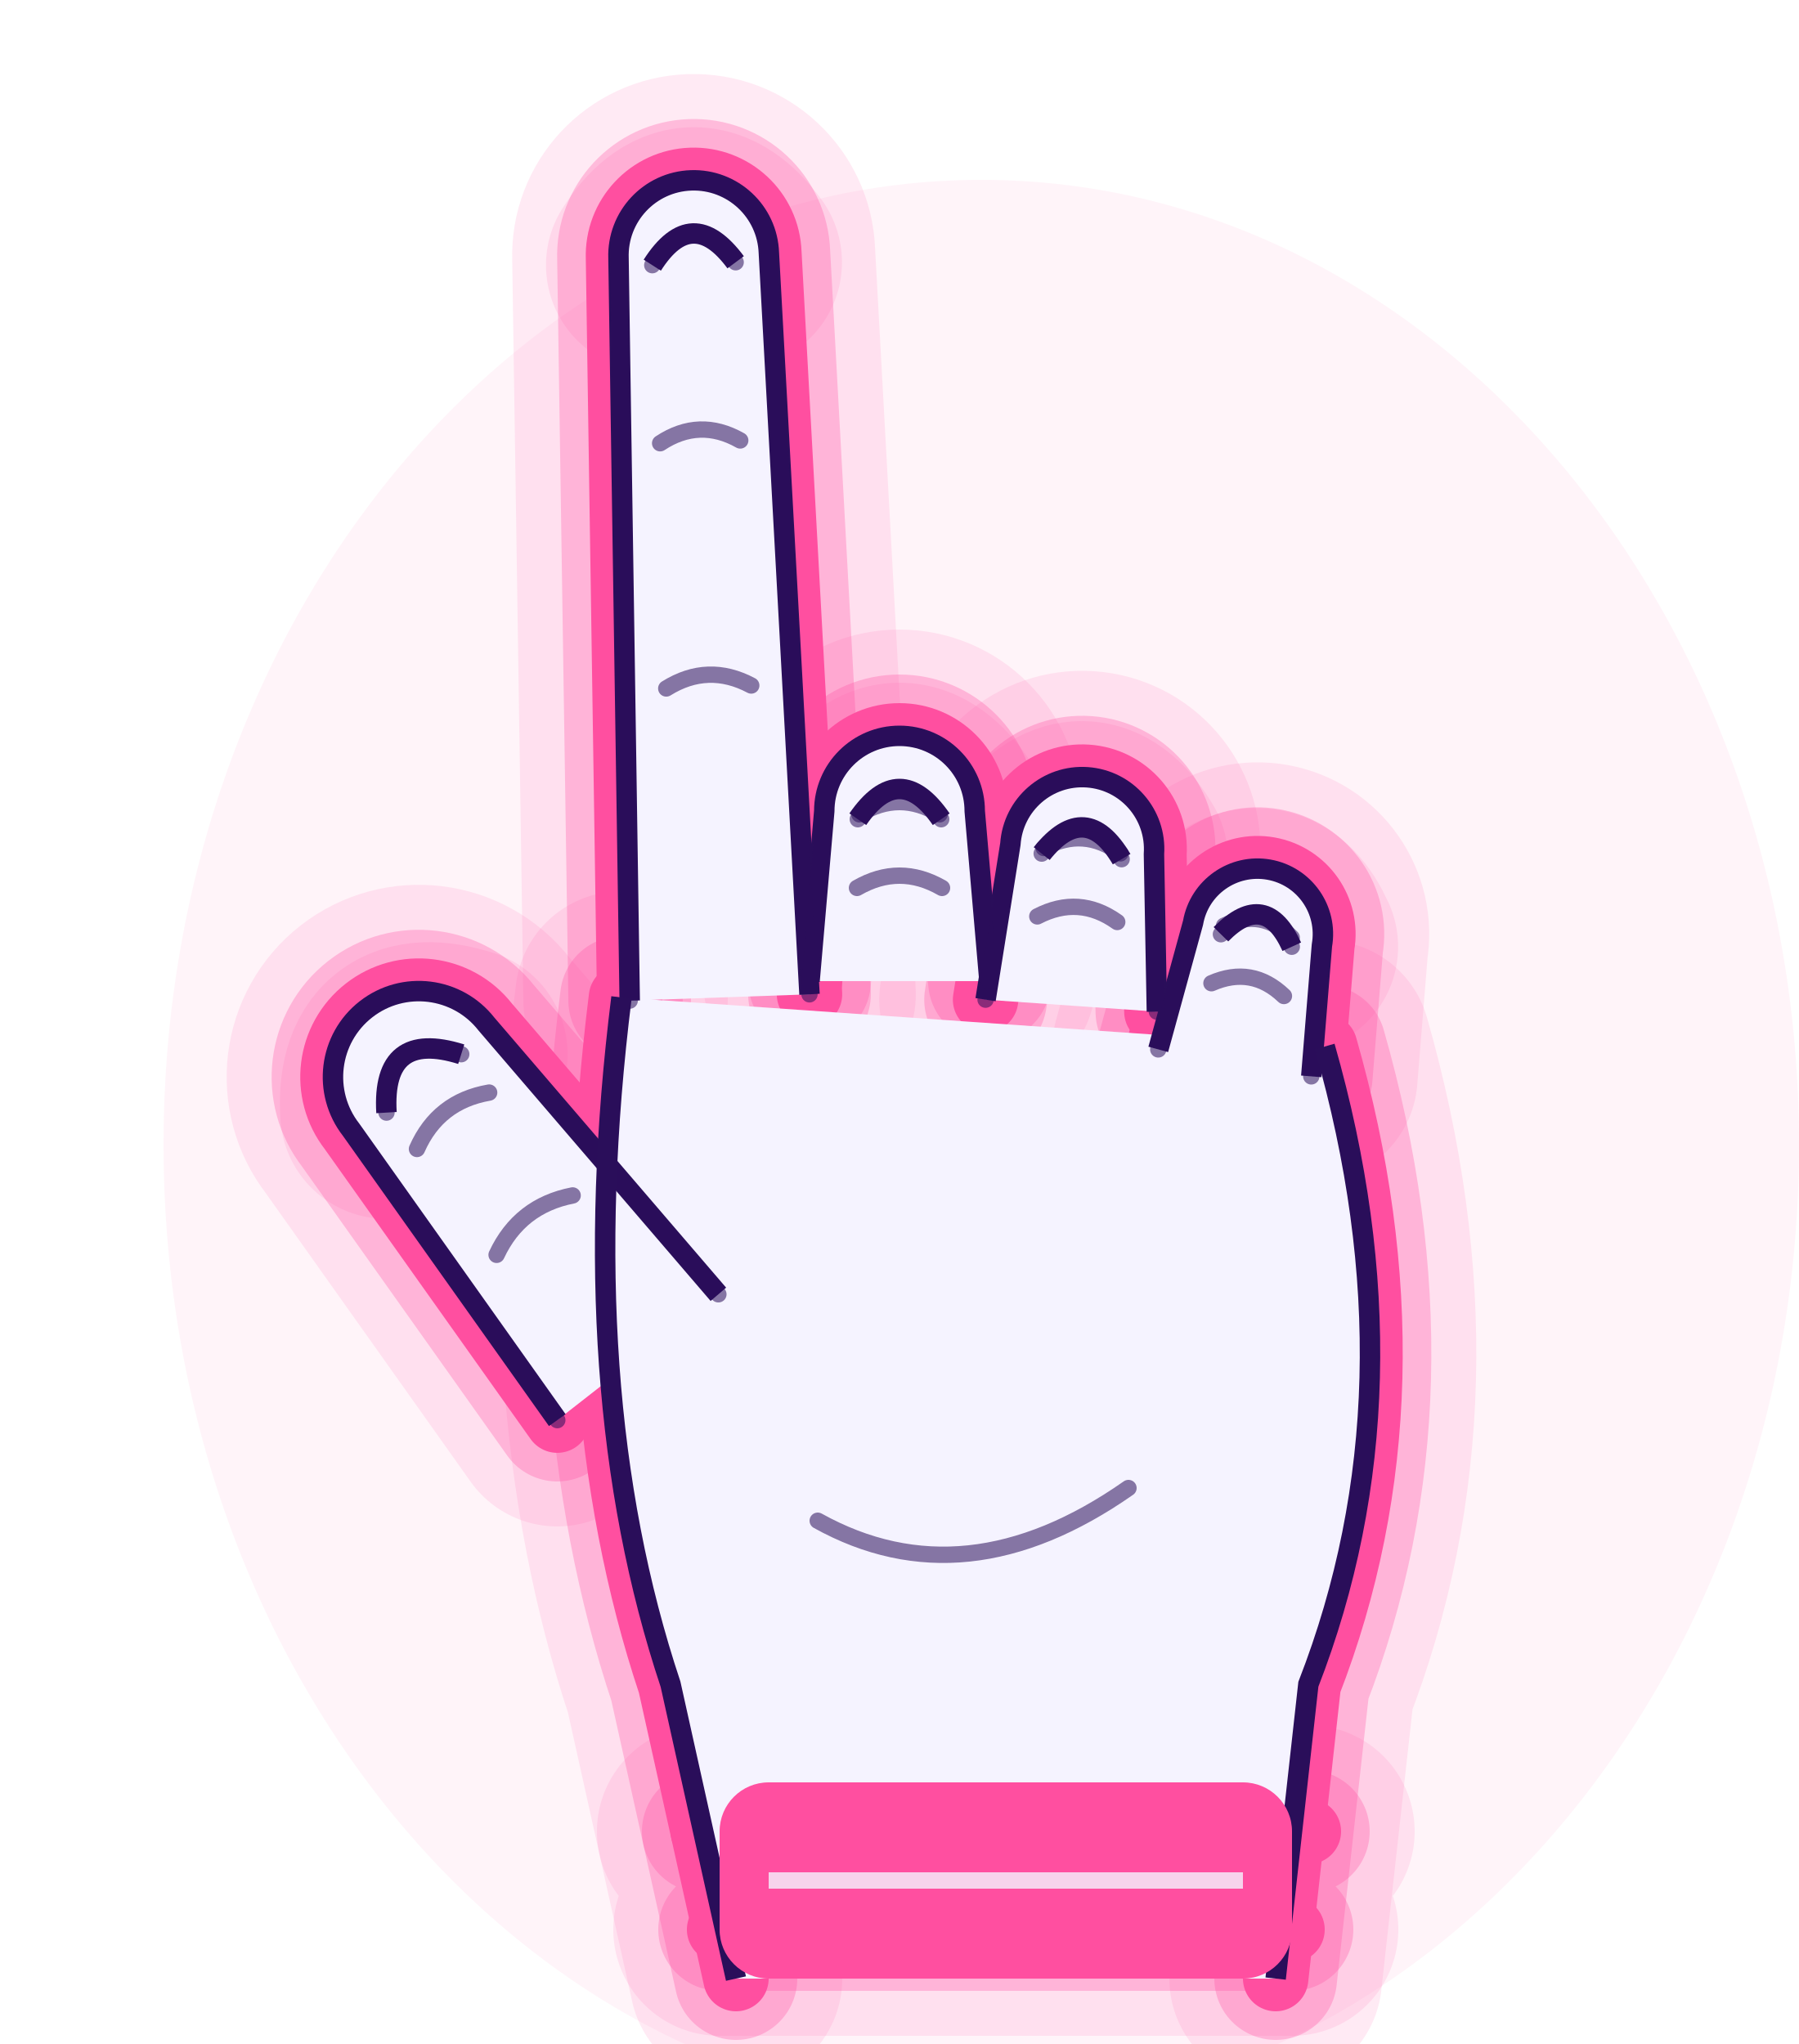
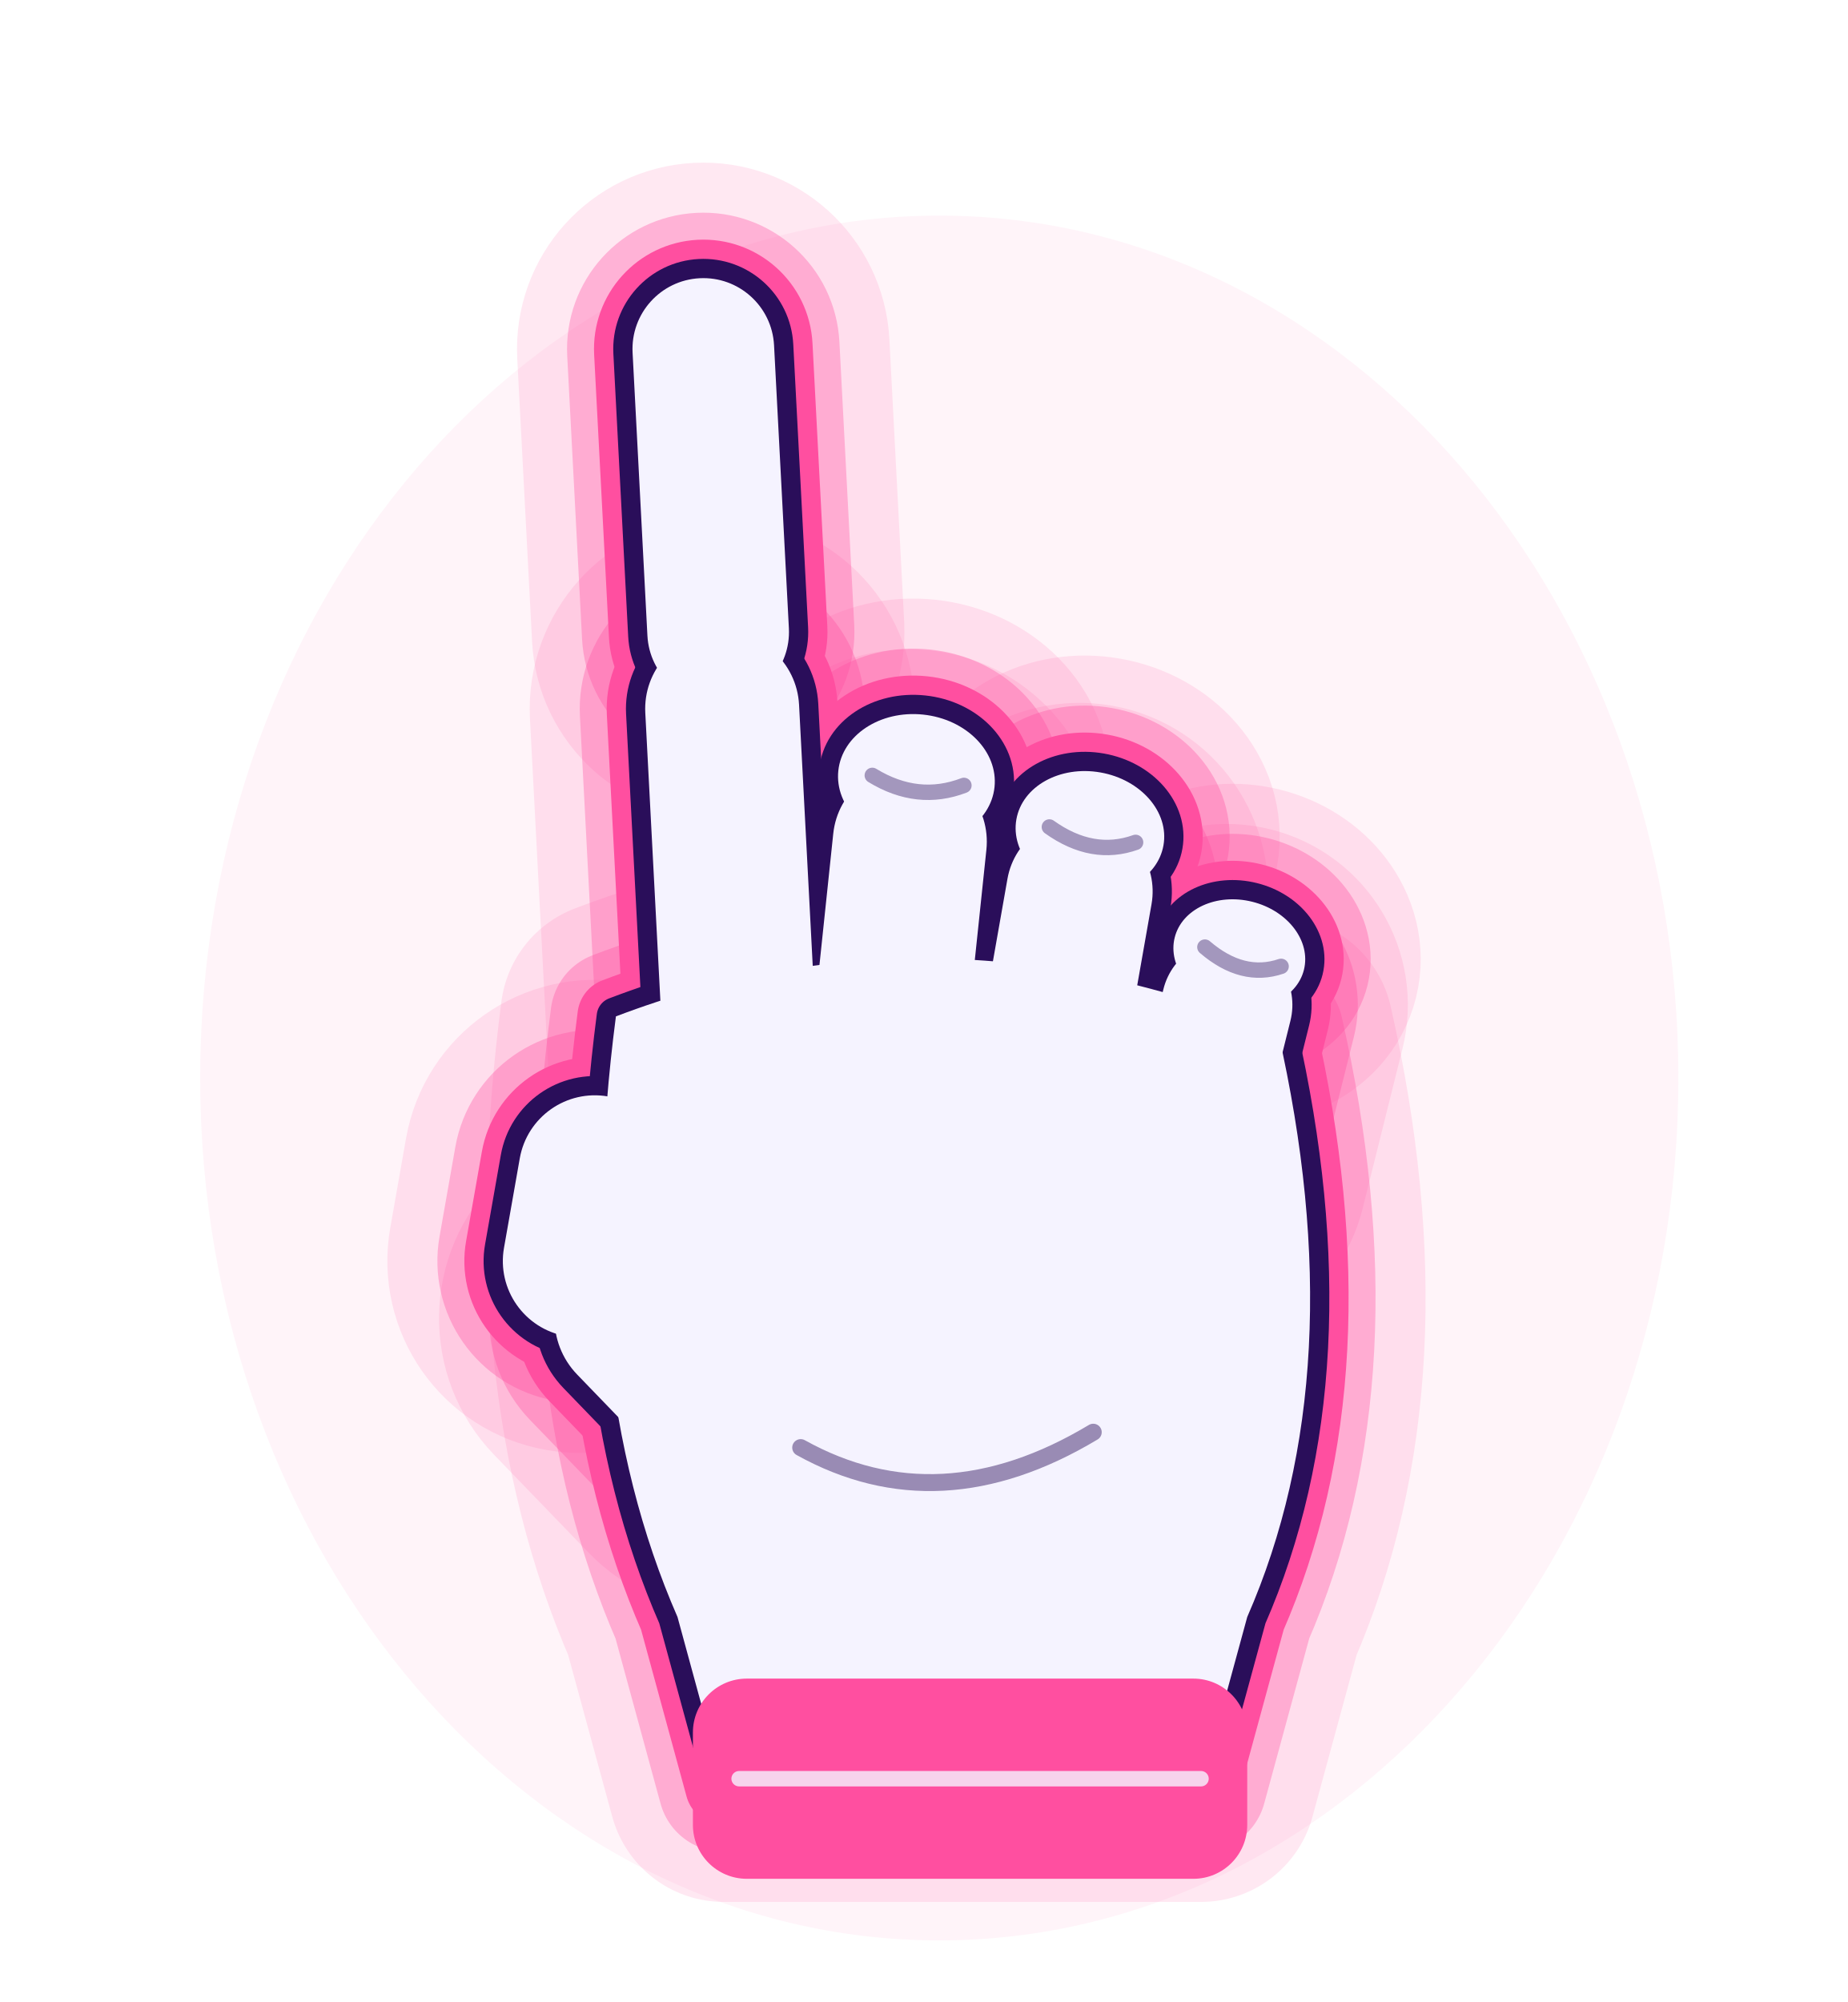
- <svg xmlns="http://www.w3.org/2000/svg" width="220" height="250" viewBox="-10 -10 220 250">
-   <g id="main-pointe" opacity="1" transform="translate(0 0) scale(1)">
-     <ellipse cx="110" cy="130" rx="100" ry="118" fill="#FF4FA0" fill-opacity="0.06" />
-     <g fill="none" stroke="#FF4FA0" stroke-linecap="round" stroke-linejoin="round">
-       <g stroke-opacity="0.12" stroke-width="26">
-         <g transform="translate(78 112) rotate(-2)">
-           <path d="M-11.0 0 L-9.2 -90.8 A9.2 9.2 0 0 1 9.2 -90.8 L11.0 0" />
-           <path d="M-5.1 -89.8 Q0 -97.2 5.1 -89.8" />
+ <svg xmlns="http://www.w3.org/2000/svg" width="240" height="260" viewBox="-10 -10 240 260">
+   <g id="main-pointe">
+     <defs>
+       <g id="forme-main-pointe-dos">
+         <path id="paume" d="M70 122 Q64 168 78 200 L84 222 H146 L152 200 Q166 168 156 124 Q112 106 70 122 Z" />
+         <g class="doigt" data-doigt="index" transform="translate(86.0 124.0) rotate(-3.0)">
+           <rect x="-10.0" y="-52.0" width="20.0" height="68.0" rx="10.0" />
+           <g class="phalange" transform="translate(0 -52.0) rotate(0.0)">
+             <rect x="-9.2" y="-46.0" width="18.4" height="55.2" rx="9.2" />
+           </g>
        </g>
-         <g transform="translate(100 110) rotate(0)">
-           <path d="M-11.0 0 L-9.2 -20.8 A9.2 9.2 0 0 1 9.2 -20.8 L11.0 0" />
-           <path d="M-5.1 -19.8 Q0 -27.2 5.1 -19.8" />
+         <g class="doigt" data-doigt="majeur" transform="translate(106.0 120.0) rotate(6.0)">
+           <rect x="-10.0" y="-30.8" width="20.0" height="46.8" rx="10.0" />
+           <g class="phalange" transform="translate(0 -30.8) rotate(0.0)">
+             <rect x="-10.2" y="-6.6" width="20.4" height="16.8" rx="10.2" />
+           </g>
        </g>
-         <g transform="translate(121 113) rotate(4)">
-           <path d="M-10.5 0 L-8.8 -19.2 A8.8 8.8 0 0 1 8.8 -19.2 L10.5 0" />
-           <path d="M-4.9 -18.3 Q0 -25.4 4.9 -18.3" />
+         <g class="doigt" data-doigt="annulaire" transform="translate(127.0 124.0) rotate(10.0)">
+           <rect x="-9.5" y="-28.0" width="19.0" height="44.0" rx="9.5" />
+           <g class="phalange" transform="translate(0 -28.0) rotate(0.0)">
+             <rect x="-9.7" y="-6.2" width="19.4" height="15.8" rx="9.7" />
+           </g>
        </g>
-         <g transform="translate(141 120) rotate(10)">
-           <path d="M-9.5 0 L-8.0 -16.0 A8.0 8.0 0 0 1 8.0 -16.0 L9.5 0" />
-           <path d="M-4.4 -15.2 Q0 -21.6 4.4 -15.2" />
+         <g class="doigt" data-doigt="auriculaire" transform="translate(146.0 134.0) rotate(14.0)">
+           <rect x="-8.5" y="-22.4" width="17.0" height="38.4" rx="8.5" />
+           <g class="phalange" transform="translate(0 -22.4) rotate(0.0)">
+             <rect x="-8.7" y="-5.3" width="17.3" height="13.9" rx="8.7" />
+           </g>
        </g>
-         <g transform="translate(68 156) rotate(-38)">
-           <path d="M-12.5 0 L-10.5 -43.5 A10.5 10.5 0 0 1 10.5 -43.5 L12.5 0" />
-           <path d="M-5.8 -42.5 Q0 -50.9 5.8 -42.5" />
+         <g class="doigt" data-doigt="pouce" transform="translate(81.0 170.0) rotate(-44.0)">
+           <rect x="-10.5" y="-22.7" width="21.0" height="38.7" rx="10.5" />
+           <g class="phalange" transform="translate(0 -22.7) rotate(54.0)">
+             <rect x="-9.9" y="-21.6" width="19.9" height="31.6" rx="9.9" />
+           </g>
        </g>
-         <path d="M66 112 Q60 160 72 196 L80 232 M146 232 L150 196 Q164 160 152 118" />
-         <path d="M76 214 H150 M78 226 H148" />
      </g>
-       <g stroke-opacity="0.3" stroke-width="15">
-         <g transform="translate(78 112) rotate(-2)">
-           <path d="M-11.0 0 L-9.2 -90.8 A9.2 9.2 0 0 1 9.2 -90.8 L11.0 0" />
-           <path d="M-5.1 -89.8 Q0 -97.2 5.1 -89.8" />
-         </g>
-         <g transform="translate(100 110) rotate(0)">
-           <path d="M-11.0 0 L-9.2 -20.8 A9.2 9.2 0 0 1 9.2 -20.8 L11.0 0" />
-           <path d="M-5.1 -19.8 Q0 -27.2 5.1 -19.8" />
-         </g>
-         <g transform="translate(121 113) rotate(4)">
-           <path d="M-10.5 0 L-8.8 -19.2 A8.8 8.8 0 0 1 8.8 -19.2 L10.5 0" />
-           <path d="M-4.9 -18.3 Q0 -25.4 4.9 -18.3" />
-         </g>
-         <g transform="translate(141 120) rotate(10)">
-           <path d="M-9.5 0 L-8.0 -16.0 A8.0 8.0 0 0 1 8.0 -16.0 L9.5 0" />
-           <path d="M-4.4 -15.2 Q0 -21.6 4.4 -15.2" />
-         </g>
-         <g transform="translate(68 156) rotate(-38)">
-           <path d="M-12.5 0 L-10.5 -43.5 A10.5 10.5 0 0 1 10.5 -43.5 L12.5 0" />
-           <path d="M-5.8 -42.5 Q0 -50.9 5.8 -42.5" />
-         </g>
-         <path d="M66 112 Q60 160 72 196 L80 232 M146 232 L150 196 Q164 160 152 118" />
-         <path d="M76 214 H150 M78 226 H148" />
-       </g>
-       <g stroke-width="8">
-         <g transform="translate(78 112) rotate(-2)">
-           <path d="M-11.0 0 L-9.2 -90.8 A9.2 9.2 0 0 1 9.2 -90.8 L11.0 0" />
-           <path d="M-5.1 -89.8 Q0 -97.2 5.1 -89.8" />
-         </g>
-         <g transform="translate(100 110) rotate(0)">
-           <path d="M-11.0 0 L-9.2 -20.8 A9.2 9.2 0 0 1 9.2 -20.8 L11.0 0" />
-           <path d="M-5.1 -19.8 Q0 -27.2 5.1 -19.8" />
-         </g>
-         <g transform="translate(121 113) rotate(4)">
-           <path d="M-10.5 0 L-8.8 -19.2 A8.8 8.8 0 0 1 8.8 -19.2 L10.5 0" />
-           <path d="M-4.9 -18.3 Q0 -25.4 4.9 -18.3" />
-         </g>
-         <g transform="translate(141 120) rotate(10)">
-           <path d="M-9.5 0 L-8.0 -16.0 A8.0 8.0 0 0 1 8.0 -16.0 L9.5 0" />
-           <path d="M-4.4 -15.2 Q0 -21.6 4.4 -15.2" />
-         </g>
-         <g transform="translate(68 156) rotate(-38)">
-           <path d="M-12.5 0 L-10.5 -43.5 A10.5 10.5 0 0 1 10.5 -43.5 L12.5 0" />
-           <path d="M-5.8 -42.5 Q0 -50.9 5.8 -42.5" />
-         </g>
-         <path d="M66 112 Q60 160 72 196 L80 232 M146 232 L150 196 Q164 160 152 118" />
-         <path d="M76 214 H150 M78 226 H148" />
-       </g>
-     </g>
-     <path id="paume" d="M66 112 Q60 160 72 196 L80 232 H146 L150 196 Q164 160 152 118 Z" fill="#F5F3FF" />
-     <g id="doigts" fill="#F5F3FF" stroke="#2A0E5A" stroke-width="2.5" stroke-linejoin="round">
-       <g transform="translate(78 112) rotate(-2)">
-         <path d="M-11.0 0 L-9.2 -90.8 A9.2 9.2 0 0 1 9.2 -90.8 L11.0 0" />
-         <path d="M-5.1 -89.8 Q0 -97.2 5.1 -89.8" />
-       </g>
-       <g transform="translate(100 110) rotate(0)">
-         <path d="M-11.0 0 L-9.2 -20.8 A9.2 9.2 0 0 1 9.2 -20.8 L11.0 0" />
-         <path d="M-5.1 -19.8 Q0 -27.2 5.1 -19.8" />
-       </g>
-       <g transform="translate(121 113) rotate(4)">
-         <path d="M-10.5 0 L-8.8 -19.2 A8.8 8.8 0 0 1 8.8 -19.2 L10.5 0" />
-         <path d="M-4.9 -18.3 Q0 -25.4 4.9 -18.3" />
-       </g>
-       <g transform="translate(141 120) rotate(10)">
-         <path d="M-9.5 0 L-8.0 -16.0 A8.0 8.0 0 0 1 8.0 -16.0 L9.5 0" />
-         <path d="M-4.4 -15.2 Q0 -21.6 4.4 -15.2" />
-       </g>
-       <g transform="translate(68 156) rotate(-38)">
-         <path d="M-12.5 0 L-10.5 -43.5 A10.5 10.5 0 0 1 10.5 -43.5 L12.5 0" />
-         <path d="M-5.8 -42.5 Q0 -50.9 5.8 -42.5" />
-       </g>
-     </g>
-     <g fill="none" stroke="#2A0E5A" stroke-opacity="0.55" stroke-width="2" stroke-linecap="round">
-       <g transform="translate(78 112) rotate(-2)">
-         <path d="M-11.0 0 L-9.2 -90.8 A9.2 9.2 0 0 1 9.2 -90.8 L11.0 0" />
-         <path d="M-5.2 -38.0 Q0 -41.0 5.2 -38.0" />
-         <path d="M-4.9 -68.0 Q0 -71.0 4.9 -68.0" />
-         <path d="M-5.1 -89.8 Q0 -97.2 5.1 -89.8" />
-       </g>
-       <g transform="translate(100 110) rotate(0)">
-         <path d="M-11.0 0 L-9.2 -20.8 A9.2 9.2 0 0 1 9.2 -20.8 L11.0 0" />
-         <path d="M-5.2 -11.4 Q0 -14.4 5.2 -11.4" />
-         <path d="M-4.9 -20.4 Q0 -23.4 4.9 -20.4" />
-         <path d="M-5.1 -19.8 Q0 -27.2 5.1 -19.8" />
-       </g>
-       <g transform="translate(121 113) rotate(4)">
-         <path d="M-10.5 0 L-8.8 -19.2 A8.8 8.8 0 0 1 8.8 -19.2 L10.5 0" />
-         <path d="M-4.9 -10.6 Q0 -13.6 4.9 -10.6" />
-         <path d="M-4.7 -19.0 Q0 -22.0 4.7 -19.0" />
-         <path d="M-4.9 -18.3 Q0 -25.4 4.9 -18.3" />
-       </g>
-       <g transform="translate(141 120) rotate(10)">
-         <path d="M-9.5 0 L-8.0 -16.0 A8.0 8.0 0 0 1 8.0 -16.0 L9.5 0" />
-         <path d="M-4.5 -9.1 Q0 -12.1 4.5 -9.1" />
-         <path d="M-4.2 -16.3 Q0 -19.3 4.2 -16.3" />
-         <path d="M-4.4 -15.2 Q0 -21.6 4.4 -15.2" />
-       </g>
-       <g transform="translate(68 156) rotate(-38)">
-         <path d="M-12.5 0 L-10.5 -43.5 A10.5 10.5 0 0 1 10.5 -43.5 L12.5 0" />
-         <path d="M-5.9 -20.5 Q0 -23.5 5.9 -20.5" />
-         <path d="M-5.6 -36.7 Q0 -39.7 5.6 -36.7" />
-         <path d="M-5.8 -42.5 Q0 -50.9 5.8 -42.5" />
-       </g>
-       <path d="M90 176 Q108 186 128 172" />
-     </g>
-     <path d="M66 112 Q60 160 72 196 L80 232 M146 232 L150 196 Q164 160 152 118" fill="none" stroke="#2A0E5A" stroke-width="2.5" />
+     </defs>
+     <ellipse cx="112" cy="130" rx="96" ry="112" fill="#FF4FA0" fill-opacity="0.06" />
+     <use href="#forme-main-pointe-dos" fill="none" stroke="#FF4FA0" stroke-opacity="0.13" stroke-width="30" stroke-linejoin="round" stroke-linecap="round" />
+     <use href="#forme-main-pointe-dos" fill="none" stroke="#FF4FA0" stroke-opacity="0.35" stroke-width="17" stroke-linejoin="round" stroke-linecap="round" />
+     <use href="#forme-main-pointe-dos" fill="none" stroke="#FF4FA0" stroke-width="10" stroke-linejoin="round" stroke-linecap="round" />
+     <use href="#forme-main-pointe-dos" fill="none" stroke="#2A0E5A" stroke-width="5" stroke-linejoin="round" stroke-linecap="round" />
+     <use href="#forme-main-pointe-dos" fill="#F5F3FF" stroke="none" />
+     <path d="M103.3 90.7 Q109.2 94.3 115.2 92.0" fill="none" stroke="#2A0E5A" stroke-opacity="0.4" stroke-width="2" stroke-linecap="round" />
+     <path d="M126.3 97.4 Q131.9 101.4 137.5 99.4" fill="none" stroke="#2A0E5A" stroke-opacity="0.4" stroke-width="2" stroke-linecap="round" />
+     <path d="M146.5 113.0 Q151.4 117.2 156.4 115.5" fill="none" stroke="#2A0E5A" stroke-opacity="0.4" stroke-width="2" stroke-linecap="round" />
+     <path d="M94 178 Q112 188 132 176" fill="none" stroke="#2A0E5A" stroke-opacity="0.45" stroke-width="2.2" stroke-linecap="round" />
    <g id="bracelet">
-       <rect x="78" y="208" width="70" height="24" rx="6" fill="#FF4FA0" />
-       <path d="M84 220 H142" stroke="#F5F3FF" stroke-opacity="0.8" stroke-width="2" />
+       <rect x="80" y="208" width="72" height="26" rx="7" fill="#FF4FA0" />
+       <path d="M86 221 H146" stroke="#F5F3FF" stroke-opacity="0.8" stroke-width="2" stroke-linecap="round" />
    </g>
  </g>
</svg>
